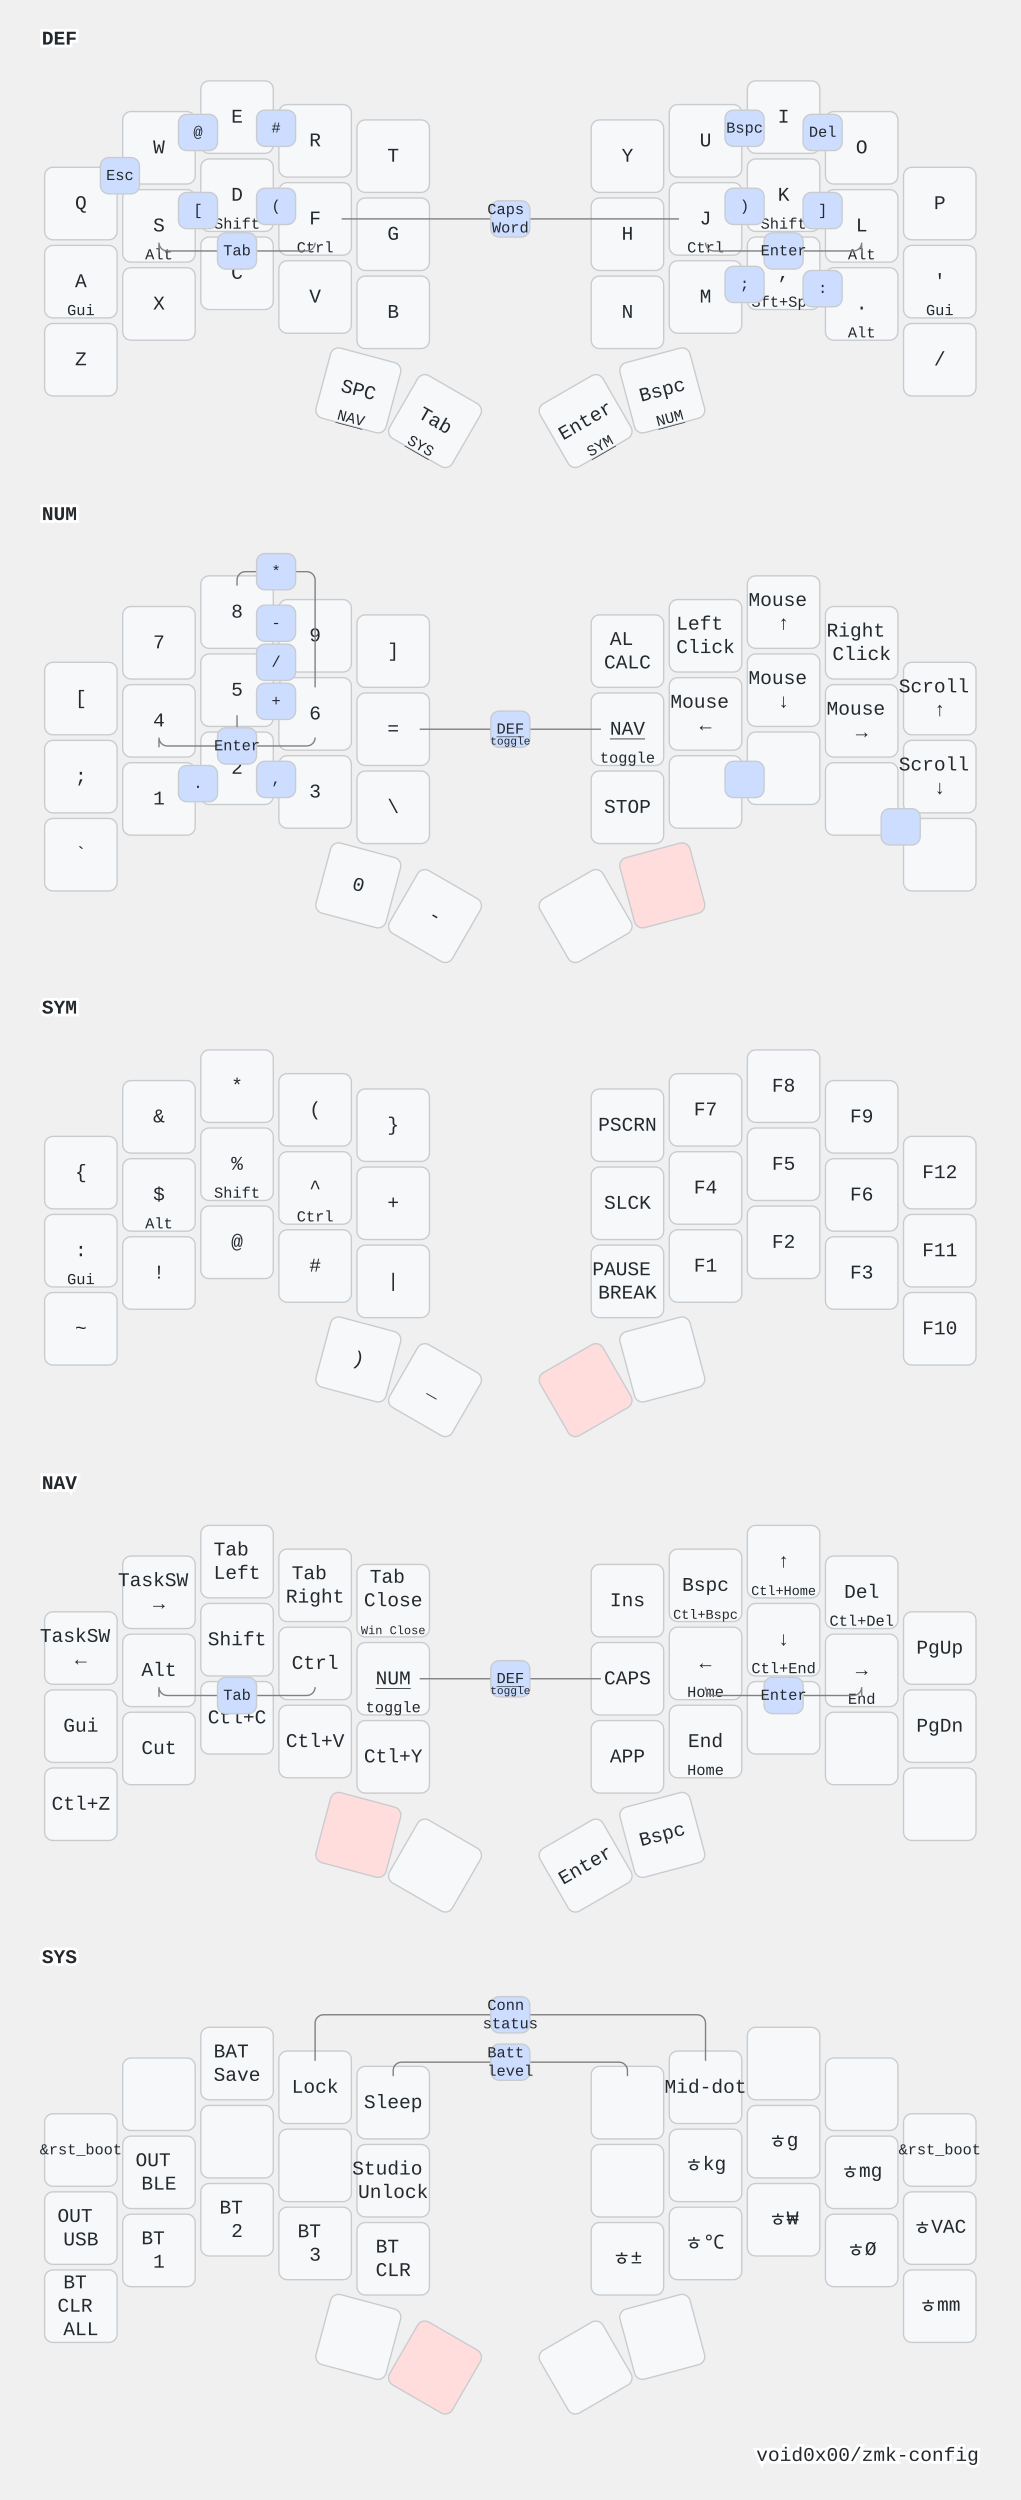
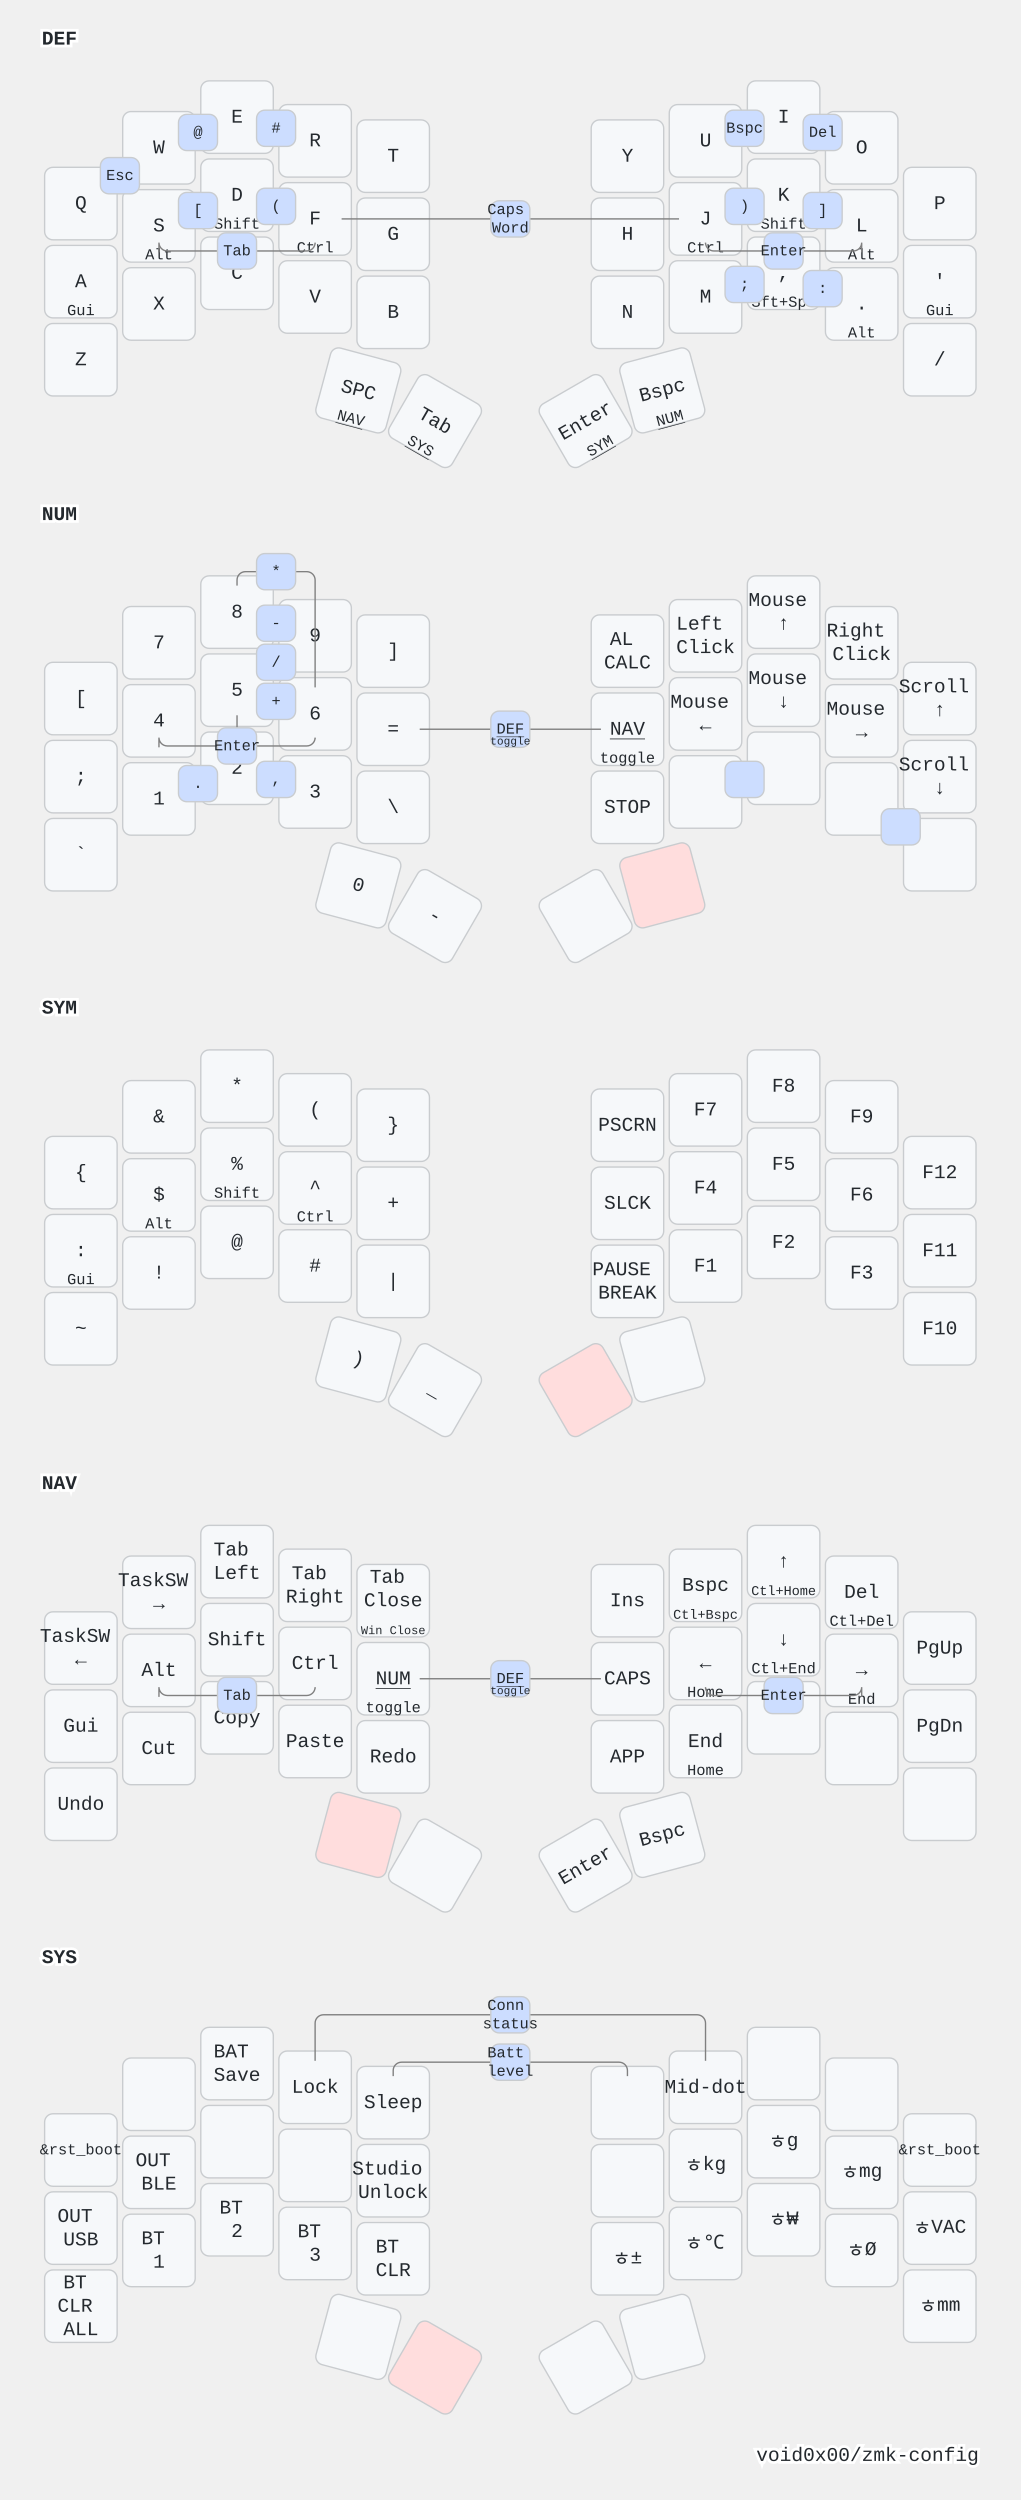
<svg xmlns="http://www.w3.org/2000/svg" xmlns:xlink="http://www.w3.org/1999/xlink" width="732" height="1793" viewBox="0 0 732 1793" class="keymap">
  <defs>/* start glyphs */
<svg id="mdi:play-pause">
      <svg id="mdi-play-pause" viewBox="0 0 24 24">
        <path d="M3,5V19L11,12M13,19H16V5H13M18,5V19H21V5" />
      </svg>
    </svg>
    <svg id="mdi:skip-backward">
      <svg id="mdi-skip-backward" viewBox="0 0 24 24">
        <path d="M20,5V19L13,12M6,5V19H4V5M13,5V19L6,12" />
      </svg>
    </svg>
    <svg id="mdi:skip-forward">
      <svg id="mdi-skip-forward" viewBox="0 0 24 24">
        <path d="M4,5V19L11,12M18,5V19H20V5M11,5V19L18,12" />
      </svg>
    </svg>
    <svg id="mdi:volume-high">
      <svg id="mdi-volume-high" viewBox="0 0 24 24">
        <path d="M14,3.23V5.29C16.89,6.15 19,8.83 19,12C19,15.17 16.89,17.84 14,18.7V20.77C18,19.86 21,16.28 21,12C21,7.72 18,4.14 14,3.23M16.5,12C16.5,10.23 15.5,8.71 14,7.97V16C15.5,15.29 16.5,13.76 16.5,12M3,9V15H7L12,20V4L7,9H3Z" />
      </svg>
    </svg>
    <svg id="mdi:volume-medium">
      <svg id="mdi-volume-medium" viewBox="0 0 24 24">
        <path d="M5,9V15H9L14,20V4L9,9M18.5,12C18.5,10.23 17.5,8.71 16,7.97V16C17.5,15.29 18.5,13.76 18.5,12Z" />
      </svg>
    </svg>
    <svg id="mdi:volume-off">
      <svg id="mdi-volume-off" viewBox="0 0 24 24">
        <path d="M12,4L9.91,6.09L12,8.18M4.27,3L3,4.27L7.73,9H3V15H7L12,20V13.27L16.25,17.53C15.58,18.04 14.83,18.46 14,18.7V20.77C15.38,20.45 16.63,19.82 17.68,18.96L19.73,21L21,19.73L12,10.73M19,12C19,12.94 18.8,13.82 18.46,14.64L19.97,16.15C20.62,14.91 21,13.5 21,12C21,7.72 18,4.14 14,3.23V5.29C16.89,6.15 19,8.83 19,12M16.5,12C16.5,10.23 15.5,8.71 14,7.97V10.18L16.45,12.63C16.5,12.43 16.5,12.21 16.5,12Z" />
      </svg>
    </svg>
  </defs>/* end glyphs */
<style>/* inherit to force styles through use tags */
svg path {
    fill: inherit;
}

/* font and background color specifications */
svg.keymap {
    font-family: SFMono-Regular,Consolas,Liberation Mono,Menlo,monospace;
    font-size: 14px;
    font-kerning: normal;
    text-rendering: optimizeLegibility;
    fill: #24292e;
}

/* default key styling */
rect.key {
    fill: #f6f8fa;
}

rect.key, rect.combo {
    stroke: #c9cccf;
    stroke-width: 1;
}

/* default key side styling, only used is draw_key_sides is set */
rect.side {
    filter: brightness(90%);
}

/* color accent for combo boxes */
rect.combo, rect.combo-separate {
    fill: #cdf;
}

/* color accent for held keys */
rect.held, rect.combo.held {
    fill: #fdd;
}

/* color accent for ghost (optional) keys */
rect.ghost, rect.combo.ghost {
    stroke-dasharray: 4, 4;
    stroke-width: 2;
}

text {
    text-anchor: middle;
    dominant-baseline: middle;
}

/* styling for layer labels */
text.label {
    font-weight: bold;
    text-anchor: start;
    stroke: white;
    stroke-width: 4;
    paint-order: stroke;
}

/* styling for optional footer */
text.footer {
    text-anchor: end;
    dominant-baseline: auto;
    stroke: white;
    stroke-width: 4;
    paint-order: stroke;
}

/* styling for combo tap, and key non-tap label text */
text.combo, text.hold, text.shifted, text.left, text.right {
    font-size: 11px;
}

text.hold {
    text-anchor: middle;
    dominant-baseline: auto;
}

text.shifted {
    text-anchor: middle;
    dominant-baseline: hanging;
}

text.left {
    text-anchor: start;
}

text.right {
    text-anchor: end;
}

text.layer-activator {
    text-decoration: underline;
}

/* styling for hold/shifted label text in combo box */
text.combo.hold, text.combo.shifted, text.combo.left, text.combo.right {
    font-size: 8px;
}

/* lighter symbol for transparent keys */
text.trans {
    fill: #7b7e81;
}

/* styling for combo dendrons */
path.combo {
    stroke-width: 1;
    stroke: gray;
    fill: none;
}

/* Start Tabler Icons Cleanup */
/* cannot use height/width with glyphs */
.icon-tabler &gt; path {
    fill: inherit;
    stroke: inherit;
    stroke-width: 2;
}
/* hide tabler's default box */
.icon-tabler &gt; path[stroke="none"][fill="none"] {
    visibility: hidden;
}
/* End Tabler Icons Cleanup */

@media (prefers-color-scheme: dark) {
svg.keymap { fill: #d1d6db; }
rect.key { fill: #3f4750; }
rect.key, rect.combo { stroke: #60666c; }
rect.combo, rect.combo-separate { fill: #1f3d7a; }
rect.held, rect.combo.held { fill: #854747; }
text.label, text.footer { stroke: black; }
text.trans { fill: #7e8184; }
path.combo { stroke: #7f7f7f; }

}</style>
  <g transform="translate(30, 0)" class="layer-DEF">
    <text x="0" y="28" class="label" id="DEF">DEF</text>
    <g transform="translate(0, 56)">
      <g transform="translate(28, 90)" class="key keypos-0">
        <rect rx="6" ry="6" x="-26" y="-26" width="52" height="52" class="key" />
        <text x="0" y="0" class="key tap">Q</text>
      </g>
      <g transform="translate(84, 50)" class="key keypos-1">
        <rect rx="6" ry="6" x="-26" y="-26" width="52" height="52" class="key" />
        <text x="0" y="0" class="key tap">W</text>
      </g>
      <g transform="translate(140, 28)" class="key keypos-2">
        <rect rx="6" ry="6" x="-26" y="-26" width="52" height="52" class="key" />
        <text x="0" y="0" class="key tap">E</text>
      </g>
      <g transform="translate(196, 45)" class="key keypos-3">
        <rect rx="6" ry="6" x="-26" y="-26" width="52" height="52" class="key" />
        <text x="0" y="0" class="key tap">R</text>
      </g>
      <g transform="translate(252, 56)" class="key keypos-4">
        <rect rx="6" ry="6" x="-26" y="-26" width="52" height="52" class="key" />
        <text x="0" y="0" class="key tap">T</text>
      </g>
      <g transform="translate(420, 56)" class="key keypos-5">
        <rect rx="6" ry="6" x="-26" y="-26" width="52" height="52" class="key" />
        <text x="0" y="0" class="key tap">Y</text>
      </g>
      <g transform="translate(476, 45)" class="key keypos-6">
        <rect rx="6" ry="6" x="-26" y="-26" width="52" height="52" class="key" />
        <text x="0" y="0" class="key tap">U</text>
      </g>
      <g transform="translate(532, 28)" class="key keypos-7">
        <rect rx="6" ry="6" x="-26" y="-26" width="52" height="52" class="key" />
        <text x="0" y="0" class="key tap">I</text>
      </g>
      <g transform="translate(588, 50)" class="key keypos-8">
        <rect rx="6" ry="6" x="-26" y="-26" width="52" height="52" class="key" />
        <text x="0" y="0" class="key tap">O</text>
      </g>
      <g transform="translate(644, 90)" class="key keypos-9">
        <rect rx="6" ry="6" x="-26" y="-26" width="52" height="52" class="key" />
        <text x="0" y="0" class="key tap">P</text>
      </g>
      <g transform="translate(28, 146)" class="key keypos-10">
        <rect rx="6" ry="6" x="-26" y="-26" width="52" height="52" class="key" />
        <text x="0" y="0" class="key tap">A</text>
        <text x="0" y="24" class="key hold">Gui</text>
      </g>
      <g transform="translate(84, 106)" class="key keypos-11">
        <rect rx="6" ry="6" x="-26" y="-26" width="52" height="52" class="key" />
        <text x="0" y="0" class="key tap">S</text>
        <text x="0" y="24" class="key hold">Alt</text>
      </g>
      <g transform="translate(140, 84)" class="key keypos-12">
        <rect rx="6" ry="6" x="-26" y="-26" width="52" height="52" class="key" />
        <text x="0" y="0" class="key tap">D</text>
        <text x="0" y="24" class="key hold">Shift</text>
      </g>
      <g transform="translate(196, 101)" class="key keypos-13">
        <rect rx="6" ry="6" x="-26" y="-26" width="52" height="52" class="key" />
        <text x="0" y="0" class="key tap">F</text>
        <text x="0" y="24" class="key hold">Ctrl</text>
      </g>
      <g transform="translate(252, 112)" class="key keypos-14">
        <rect rx="6" ry="6" x="-26" y="-26" width="52" height="52" class="key" />
        <text x="0" y="0" class="key tap">G</text>
      </g>
      <g transform="translate(420, 112)" class="key keypos-15">
        <rect rx="6" ry="6" x="-26" y="-26" width="52" height="52" class="key" />
        <text x="0" y="0" class="key tap">H</text>
      </g>
      <g transform="translate(476, 101)" class="key keypos-16">
        <rect rx="6" ry="6" x="-26" y="-26" width="52" height="52" class="key" />
        <text x="0" y="0" class="key tap">J</text>
        <text x="0" y="24" class="key hold">Ctrl</text>
      </g>
      <g transform="translate(532, 84)" class="key keypos-17">
        <rect rx="6" ry="6" x="-26" y="-26" width="52" height="52" class="key" />
        <text x="0" y="0" class="key tap">K</text>
        <text x="0" y="24" class="key hold">Shift</text>
      </g>
      <g transform="translate(588, 106)" class="key keypos-18">
        <rect rx="6" ry="6" x="-26" y="-26" width="52" height="52" class="key" />
        <text x="0" y="0" class="key tap">L</text>
        <text x="0" y="24" class="key hold">Alt</text>
      </g>
      <g transform="translate(644, 146)" class="key keypos-19">
        <rect rx="6" ry="6" x="-26" y="-26" width="52" height="52" class="key" />
        <text x="0" y="0" class="key tap">'</text>
        <text x="0" y="24" class="key hold">Gui</text>
      </g>
      <g transform="translate(28, 202)" class="key keypos-20">
        <rect rx="6" ry="6" x="-26" y="-26" width="52" height="52" class="key" />
        <text x="0" y="0" class="key tap">Z</text>
      </g>
      <g transform="translate(84, 162)" class="key keypos-21">
        <rect rx="6" ry="6" x="-26" y="-26" width="52" height="52" class="key" />
        <text x="0" y="0" class="key tap">X</text>
      </g>
      <g transform="translate(140, 140)" class="key keypos-22">
        <rect rx="6" ry="6" x="-26" y="-26" width="52" height="52" class="key" />
        <text x="0" y="0" class="key tap">C</text>
      </g>
      <g transform="translate(196, 157)" class="key keypos-23">
        <rect rx="6" ry="6" x="-26" y="-26" width="52" height="52" class="key" />
        <text x="0" y="0" class="key tap">V</text>
      </g>
      <g transform="translate(252, 168)" class="key keypos-24">
        <rect rx="6" ry="6" x="-26" y="-26" width="52" height="52" class="key" />
        <text x="0" y="0" class="key tap">B</text>
      </g>
      <g transform="translate(420, 168)" class="key keypos-25">
        <rect rx="6" ry="6" x="-26" y="-26" width="52" height="52" class="key" />
        <text x="0" y="0" class="key tap">N</text>
      </g>
      <g transform="translate(476, 157)" class="key keypos-26">
        <rect rx="6" ry="6" x="-26" y="-26" width="52" height="52" class="key" />
        <text x="0" y="0" class="key tap">M</text>
      </g>
      <g transform="translate(532, 140)" class="key keypos-27">
        <rect rx="6" ry="6" x="-26" y="-26" width="52" height="52" class="key" />
        <text x="0" y="0" class="key tap">,</text>
        <text x="0" y="24" class="key hold">Sft+Spc</text>
      </g>
      <g transform="translate(588, 162)" class="key keypos-28">
        <rect rx="6" ry="6" x="-26" y="-26" width="52" height="52" class="key" />
        <text x="0" y="0" class="key tap">.</text>
        <text x="0" y="24" class="key hold">Alt</text>
      </g>
      <g transform="translate(644, 202)" class="key keypos-29">
        <rect rx="6" ry="6" x="-26" y="-26" width="52" height="52" class="key" />
        <text x="0" y="0" class="key tap">/</text>
      </g>
      <g transform="translate(227, 224) rotate(15.0)" class="key keypos-30">
        <rect rx="6" ry="6" x="-26" y="-26" width="52" height="52" class="key" />
        <text x="0" y="0" class="key tap">SPC</text>
        <a href="#NAV">
          <text x="0" y="24" class="key hold layer-activator">NAV</text>
        </a>
      </g>
      <g transform="translate(282, 246) rotate(30.0)" class="key keypos-31">
        <rect rx="6" ry="6" x="-26" y="-26" width="52" height="52" class="key" />
        <text x="0" y="0" class="key tap">Tab</text>
        <a href="#SYS">
          <text x="0" y="24" class="key hold layer-activator">SYS</text>
        </a>
      </g>
      <g transform="translate(390, 246) rotate(-30.0)" class="key keypos-32">
        <rect rx="6" ry="6" x="-26" y="-26" width="52" height="52" class="key" />
        <text x="0" y="0" class="key tap">Enter</text>
        <a href="#SYM">
          <text x="0" y="24" class="key hold layer-activator">SYM</text>
        </a>
      </g>
      <g transform="translate(445, 224) rotate(-15.0)" class="key keypos-33">
        <rect rx="6" ry="6" x="-26" y="-26" width="52" height="52" class="key" />
        <text x="0" y="0" class="key tap">Bspc</text>
        <a href="#NUM">
          <text x="0" y="24" class="key hold layer-activator">NUM</text>
        </a>
      </g>
      <g class="combo combopos-0">
        <rect rx="6" ry="6" x="98" y="26" width="28" height="26" class="combo" />
        <text x="112" y="39" class="combo tap">@</text>
      </g>
      <g class="combo combopos-1">
        <rect rx="6" ry="6" x="154" y="23" width="28" height="26" class="combo" />
        <text x="168" y="36" class="combo tap">#</text>
      </g>
      <g class="combo combopos-2">
        <rect rx="6" ry="6" x="42" y="57" width="28" height="26" class="combo" />
        <text x="56" y="70" class="combo tap">Esc</text>
      </g>
      <g class="combo combopos-3">
        <rect rx="6" ry="6" x="546" y="26" width="28" height="26" class="combo" />
        <text x="560" y="39" class="combo tap">Del</text>
      </g>
      <g class="combo combopos-4">
        <rect rx="6" ry="6" x="490" y="23" width="28" height="26" class="combo" />
        <text x="504" y="36" class="combo tap">Bspc</text>
      </g>
      <g class="combo combopos-5">
        <rect rx="6" ry="6" x="154" y="79" width="28" height="26" class="combo" />
        <text x="168" y="92" class="combo tap">(</text>
      </g>
      <g class="combo combopos-6">
        <rect rx="6" ry="6" x="490" y="79" width="28" height="26" class="combo" />
        <text x="504" y="92" class="combo tap">)</text>
      </g>
      <g class="combo combopos-7">
        <rect rx="6" ry="6" x="98" y="82" width="28" height="26" class="combo" />
        <text x="112" y="95" class="combo tap">[</text>
      </g>
      <g class="combo combopos-8">
        <rect rx="6" ry="6" x="546" y="82" width="28" height="26" class="combo" />
        <text x="560" y="95" class="combo tap">]</text>
      </g>
      <g class="combo combopos-9">
        <path d="M140,124 h-50 a6.0,6.0 0 0 1 -6.0,-6.0 v7" class="combo" />
        <path d="M140,124 h50 a6.0,6.0 0 0 0 6.0,-6.0 v1" class="combo" />
        <rect rx="6" ry="6" x="126" y="111" width="28" height="26" class="combo" />
        <text x="140" y="124" class="combo tap">Tab</text>
      </g>
      <g class="combo combopos-10">
        <path d="M532,124 h50 a6.0,6.0 0 0 0 6.0,-6.0 v7" class="combo" />
        <path d="M532,124 h-50 a6.0,6.0 0 0 1 -6.0,-6.0 v1" class="combo" />
        <rect rx="6" ry="6" x="518" y="111" width="28" height="26" class="combo" />
        <text x="532" y="124" class="combo tap">Enter</text>
      </g>
      <g class="combo combopos-11">
        <rect rx="6" ry="6" x="490" y="135" width="28" height="26" class="combo" />
        <text x="504" y="148" class="combo tap">;</text>
      </g>
      <g class="combo combopos-12">
        <rect rx="6" ry="6" x="546" y="138" width="28" height="26" class="combo" />
        <text x="560" y="151" class="combo tap">:</text>
      </g>
      <g class="combo combopos-13">
        <path d="M336,101 l-121,0" class="combo" />
        <path d="M336,101 l121,0" class="combo" />
        <rect rx="6" ry="6" x="322" y="88" width="28" height="26" class="combo" />
        <text x="336" y="101" class="combo tap">
          <tspan x="336" dy="-0.6em">Caps</tspan>
          <tspan x="336" dy="1.2em">Word</tspan>
        </text>
      </g>
    </g>
  </g>
  <g transform="translate(30, 341)" class="layer-NUM">
    <text x="0" y="28" class="label" id="NUM">NUM</text>
    <g transform="translate(0, 70)">
      <g transform="translate(28, 90)" class="key keypos-0">
        <rect rx="6" ry="6" x="-26" y="-26" width="52" height="52" class="key" />
        <text x="0" y="0" class="key tap">[</text>
      </g>
      <g transform="translate(84, 50)" class="key keypos-1">
        <rect rx="6" ry="6" x="-26" y="-26" width="52" height="52" class="key" />
        <text x="0" y="0" class="key tap">7</text>
      </g>
      <g transform="translate(140, 28)" class="key keypos-2">
        <rect rx="6" ry="6" x="-26" y="-26" width="52" height="52" class="key" />
        <text x="0" y="0" class="key tap">8</text>
      </g>
      <g transform="translate(196, 45)" class="key keypos-3">
        <rect rx="6" ry="6" x="-26" y="-26" width="52" height="52" class="key" />
        <text x="0" y="0" class="key tap">9</text>
      </g>
      <g transform="translate(252, 56)" class="key keypos-4">
        <rect rx="6" ry="6" x="-26" y="-26" width="52" height="52" class="key" />
        <text x="0" y="0" class="key tap">]</text>
      </g>
      <g transform="translate(420, 56)" class="key keypos-5">
        <rect rx="6" ry="6" x="-26" y="-26" width="52" height="52" class="key" />
        <text x="0" y="0" class="key tap">
          <tspan x="0" dy="-0.6em">AL</tspan>
          <tspan x="0" dy="1.2em">CALC</tspan>
        </text>
      </g>
      <g transform="translate(476, 45)" class="key keypos-6">
        <rect rx="6" ry="6" x="-26" y="-26" width="52" height="52" class="key" />
        <text x="0" y="0" class="key tap">
          <tspan x="0" dy="-0.6em">Left</tspan>
          <tspan x="0" dy="1.2em">Click</tspan>
        </text>
      </g>
      <g transform="translate(532, 28)" class="key keypos-7">
        <rect rx="6" ry="6" x="-26" y="-26" width="52" height="52" class="key" />
        <text x="0" y="0" class="key tap">
          <tspan x="0" dy="-0.6em">Mouse</tspan>
          <tspan x="0" dy="1.2em">↑</tspan>
        </text>
      </g>
      <g transform="translate(588, 50)" class="key keypos-8">
        <rect rx="6" ry="6" x="-26" y="-26" width="52" height="52" class="key" />
        <text x="0" y="0" class="key tap">
          <tspan x="0" dy="-0.6em">Right</tspan>
          <tspan x="0" dy="1.2em">Click</tspan>
        </text>
      </g>
      <g transform="translate(644, 90)" class="key keypos-9">
        <rect rx="6" ry="6" x="-26" y="-26" width="52" height="52" class="key" />
        <text x="0" y="0" class="key tap">
          <tspan x="0" dy="-0.6em">Scroll</tspan>
          <tspan x="0" dy="1.2em">↑</tspan>
        </text>
      </g>
      <g transform="translate(28, 146)" class="key keypos-10">
        <rect rx="6" ry="6" x="-26" y="-26" width="52" height="52" class="key" />
        <text x="0" y="0" class="key tap">;</text>
      </g>
      <g transform="translate(84, 106)" class="key keypos-11">
        <rect rx="6" ry="6" x="-26" y="-26" width="52" height="52" class="key" />
        <text x="0" y="0" class="key tap">4</text>
      </g>
      <g transform="translate(140, 84)" class="key keypos-12">
        <rect rx="6" ry="6" x="-26" y="-26" width="52" height="52" class="key" />
        <text x="0" y="0" class="key tap">5</text>
      </g>
      <g transform="translate(196, 101)" class="key keypos-13">
        <rect rx="6" ry="6" x="-26" y="-26" width="52" height="52" class="key" />
        <text x="0" y="0" class="key tap">6</text>
      </g>
      <g transform="translate(252, 112)" class="key keypos-14">
        <rect rx="6" ry="6" x="-26" y="-26" width="52" height="52" class="key" />
        <text x="0" y="0" class="key tap">=</text>
      </g>
      <g transform="translate(420, 112)" class="key keypos-15">
        <rect rx="6" ry="6" x="-26" y="-26" width="52" height="52" class="key" />
        <a href="#NAV">
          <text x="0" y="0" class="key tap layer-activator">NAV</text>
        </a>
        <text x="0" y="24" class="key hold">toggle</text>
      </g>
      <g transform="translate(476, 101)" class="key keypos-16">
        <rect rx="6" ry="6" x="-26" y="-26" width="52" height="52" class="key" />
        <text x="0" y="0" class="key tap">
          <tspan x="0" dy="-0.6em">Mouse</tspan>
          <tspan x="0" dy="1.2em">←</tspan>
        </text>
      </g>
      <g transform="translate(532, 84)" class="key keypos-17">
        <rect rx="6" ry="6" x="-26" y="-26" width="52" height="52" class="key" />
        <text x="0" y="0" class="key tap">
          <tspan x="0" dy="-0.6em">Mouse</tspan>
          <tspan x="0" dy="1.2em">↓</tspan>
        </text>
      </g>
      <g transform="translate(588, 106)" class="key keypos-18">
        <rect rx="6" ry="6" x="-26" y="-26" width="52" height="52" class="key" />
        <text x="0" y="0" class="key tap">
          <tspan x="0" dy="-0.6em">Mouse</tspan>
          <tspan x="0" dy="1.2em">→</tspan>
        </text>
      </g>
      <g transform="translate(644, 146)" class="key keypos-19">
        <rect rx="6" ry="6" x="-26" y="-26" width="52" height="52" class="key" />
        <text x="0" y="0" class="key tap">
          <tspan x="0" dy="-0.6em">Scroll</tspan>
          <tspan x="0" dy="1.2em">↓</tspan>
        </text>
      </g>
      <g transform="translate(28, 202)" class="key keypos-20">
        <rect rx="6" ry="6" x="-26" y="-26" width="52" height="52" class="key" />
        <text x="0" y="0" class="key tap">`</text>
      </g>
      <g transform="translate(84, 162)" class="key keypos-21">
        <rect rx="6" ry="6" x="-26" y="-26" width="52" height="52" class="key" />
        <text x="0" y="0" class="key tap">1</text>
      </g>
      <g transform="translate(140, 140)" class="key keypos-22">
        <rect rx="6" ry="6" x="-26" y="-26" width="52" height="52" class="key" />
        <text x="0" y="0" class="key tap">2</text>
      </g>
      <g transform="translate(196, 157)" class="key keypos-23">
        <rect rx="6" ry="6" x="-26" y="-26" width="52" height="52" class="key" />
        <text x="0" y="0" class="key tap">3</text>
      </g>
      <g transform="translate(252, 168)" class="key keypos-24">
        <rect rx="6" ry="6" x="-26" y="-26" width="52" height="52" class="key" />
        <text x="0" y="0" class="key tap">\</text>
      </g>
      <g transform="translate(420, 168)" class="key keypos-25">
        <rect rx="6" ry="6" x="-26" y="-26" width="52" height="52" class="key" />
        <text x="0" y="0" class="key tap">STOP</text>
      </g>
      <g transform="translate(476, 157)" class="key keypos-26">
        <rect rx="6" ry="6" x="-26" y="-26" width="52" height="52" class="key" />
        <use href="#mdi:skip-backward" xlink:href="#mdi:skip-backward" x="-7" y="-7" height="14" width="14.0" class="key tap glyph mdi:skip-backward" />
      </g>
      <g transform="translate(532, 140)" class="key keypos-27">
        <rect rx="6" ry="6" x="-26" y="-26" width="52" height="52" class="key" />
        <use href="#mdi:skip-forward" xlink:href="#mdi:skip-forward" x="-7" y="-7" height="14" width="14.0" class="key tap glyph mdi:skip-forward" />
      </g>
      <g transform="translate(588, 162)" class="key keypos-28">
        <rect rx="6" ry="6" x="-26" y="-26" width="52" height="52" class="key" />
        <use href="#mdi:volume-medium" xlink:href="#mdi:volume-medium" x="-7" y="-7" height="14" width="14.0" class="key tap glyph mdi:volume-medium" />
      </g>
      <g transform="translate(644, 202)" class="key keypos-29">
        <rect rx="6" ry="6" x="-26" y="-26" width="52" height="52" class="key" />
        <use href="#mdi:volume-high" xlink:href="#mdi:volume-high" x="-7" y="-7" height="14" width="14.0" class="key tap glyph mdi:volume-high" />
      </g>
      <g transform="translate(227, 224) rotate(15.0)" class="key keypos-30">
        <rect rx="6" ry="6" x="-26" y="-26" width="52" height="52" class="key" />
        <text x="0" y="0" class="key tap">0</text>
      </g>
      <g transform="translate(282, 246) rotate(30.0)" class="key keypos-31">
        <rect rx="6" ry="6" x="-26" y="-26" width="52" height="52" class="key" />
        <text x="0" y="0" class="key tap">-</text>
      </g>
      <g transform="translate(390, 246) rotate(-30.0)" class="key trans keypos-32">
        <rect rx="6" ry="6" x="-26" y="-26" width="52" height="52" class="key trans" />
      </g>
      <g transform="translate(445, 224) rotate(-15.0)" class="key held keypos-33">
        <rect rx="6" ry="6" x="-26" y="-26" width="52" height="52" class="key held" />
      </g>
      <g class="combo combopos-0">
        <rect rx="6" ry="6" x="602" y="169" width="28" height="26" class="combo" />
        <use href="#mdi:volume-off" xlink:href="#mdi:volume-off" x="609" y="175" height="14" width="14.0" class="combo tap glyph mdi:volume-off" />
      </g>
      <g class="combo combopos-1">
        <rect rx="6" ry="6" x="490" y="135" width="28" height="26" class="combo" />
        <use href="#mdi:play-pause" xlink:href="#mdi:play-pause" x="497" y="141" height="14" width="14.0" class="combo tap glyph mdi:play-pause" />
      </g>
      <g class="combo combopos-2">
        <path d="M336,112 l-65,0" class="combo" />
        <path d="M336,112 l65,0" class="combo" />
        <rect rx="6" ry="6" x="322" y="99" width="28" height="26" class="combo" />
        <a href="#DEF">
          <text x="336" y="112" class="combo tap layer-activator">DEF</text>
        </a>
        <text x="336" y="123" class="combo hold">toggle</text>
      </g>
      <g class="combo combopos-3">
        <rect rx="6" ry="6" x="154" y="79" width="28" height="26" class="combo" />
        <text x="168" y="92" class="combo tap">+</text>
      </g>
      <g class="combo combopos-4">
        <rect rx="6" ry="6" x="154" y="23" width="28" height="26" class="combo" />
        <text x="168" y="36" class="combo tap">-</text>
      </g>
      <g class="combo combopos-5">
        <path d="M168,-1 h-22 a6.0,6.0 0 0 0 -6.0,6.0 v4" class="combo" />
        <path d="M168,-1 h22 a6.0,6.0 0 0 1 6.0,6.0 v77" class="combo" />
        <rect rx="6" ry="6" x="154" y="-14" width="28" height="26" class="combo" />
        <text x="168" y="-1" class="combo tap">*</text>
      </g>
      <g class="combo combopos-6">
        <rect rx="6" ry="6" x="154" y="51" width="28" height="26" class="combo" />
        <text x="168" y="64" class="combo tap">/</text>
      </g>
      <g class="combo combopos-7">
        <rect rx="6" ry="6" x="154" y="135" width="28" height="26" class="combo" />
        <text x="168" y="148" class="combo tap">,</text>
      </g>
      <g class="combo combopos-8">
        <rect rx="6" ry="6" x="98" y="138" width="28" height="26" class="combo" />
        <text x="112" y="151" class="combo tap">.</text>
      </g>
      <g class="combo combopos-9">
        <path d="M140,124 h-50 a6.0,6.0 0 0 1 -6.0,-6.0 v7" class="combo" />
        <path d="M140,124 l0,-22" class="combo" />
        <path d="M140,124 h50 a6.0,6.0 0 0 0 6.0,-6.0 v1" class="combo" />
        <rect rx="6" ry="6" x="126" y="111" width="28" height="26" class="combo" />
        <text x="140" y="124" class="combo tap">Enter</text>
      </g>
    </g>
  </g>
  <g transform="translate(30, 695)" class="layer-SYM">
    <text x="0" y="28" class="label" id="SYM">SYM</text>
    <g transform="translate(0, 56)">
      <g transform="translate(28, 90)" class="key keypos-0">
        <rect rx="6" ry="6" x="-26" y="-26" width="52" height="52" class="key" />
        <text x="0" y="0" class="key tap">{</text>
      </g>
      <g transform="translate(84, 50)" class="key keypos-1">
        <rect rx="6" ry="6" x="-26" y="-26" width="52" height="52" class="key" />
        <text x="0" y="0" class="key tap">&amp;</text>
      </g>
      <g transform="translate(140, 28)" class="key keypos-2">
        <rect rx="6" ry="6" x="-26" y="-26" width="52" height="52" class="key" />
        <text x="0" y="0" class="key tap">*</text>
      </g>
      <g transform="translate(196, 45)" class="key keypos-3">
        <rect rx="6" ry="6" x="-26" y="-26" width="52" height="52" class="key" />
        <text x="0" y="0" class="key tap">(</text>
      </g>
      <g transform="translate(252, 56)" class="key keypos-4">
        <rect rx="6" ry="6" x="-26" y="-26" width="52" height="52" class="key" />
        <text x="0" y="0" class="key tap">}</text>
      </g>
      <g transform="translate(420, 56)" class="key keypos-5">
        <rect rx="6" ry="6" x="-26" y="-26" width="52" height="52" class="key" />
        <text x="0" y="0" class="key tap">PSCRN</text>
      </g>
      <g transform="translate(476, 45)" class="key keypos-6">
        <rect rx="6" ry="6" x="-26" y="-26" width="52" height="52" class="key" />
        <text x="0" y="0" class="key tap">F7</text>
      </g>
      <g transform="translate(532, 28)" class="key keypos-7">
        <rect rx="6" ry="6" x="-26" y="-26" width="52" height="52" class="key" />
        <text x="0" y="0" class="key tap">F8</text>
      </g>
      <g transform="translate(588, 50)" class="key keypos-8">
        <rect rx="6" ry="6" x="-26" y="-26" width="52" height="52" class="key" />
        <text x="0" y="0" class="key tap">F9</text>
      </g>
      <g transform="translate(644, 90)" class="key keypos-9">
        <rect rx="6" ry="6" x="-26" y="-26" width="52" height="52" class="key" />
        <text x="0" y="0" class="key tap">F12</text>
      </g>
      <g transform="translate(28, 146)" class="key keypos-10">
        <rect rx="6" ry="6" x="-26" y="-26" width="52" height="52" class="key" />
        <text x="0" y="0" class="key tap">:</text>
        <text x="0" y="24" class="key hold">Gui</text>
      </g>
      <g transform="translate(84, 106)" class="key keypos-11">
        <rect rx="6" ry="6" x="-26" y="-26" width="52" height="52" class="key" />
        <text x="0" y="0" class="key tap">$</text>
        <text x="0" y="24" class="key hold">Alt</text>
      </g>
      <g transform="translate(140, 84)" class="key keypos-12">
        <rect rx="6" ry="6" x="-26" y="-26" width="52" height="52" class="key" />
        <text x="0" y="0" class="key tap">%</text>
        <text x="0" y="24" class="key hold">Shift</text>
      </g>
      <g transform="translate(196, 101)" class="key keypos-13">
        <rect rx="6" ry="6" x="-26" y="-26" width="52" height="52" class="key" />
        <text x="0" y="0" class="key tap">^</text>
        <text x="0" y="24" class="key hold">Ctrl</text>
      </g>
      <g transform="translate(252, 112)" class="key keypos-14">
        <rect rx="6" ry="6" x="-26" y="-26" width="52" height="52" class="key" />
        <text x="0" y="0" class="key tap">+</text>
      </g>
      <g transform="translate(420, 112)" class="key keypos-15">
        <rect rx="6" ry="6" x="-26" y="-26" width="52" height="52" class="key" />
        <text x="0" y="0" class="key tap">SLCK</text>
      </g>
      <g transform="translate(476, 101)" class="key keypos-16">
        <rect rx="6" ry="6" x="-26" y="-26" width="52" height="52" class="key" />
        <text x="0" y="0" class="key tap">F4</text>
      </g>
      <g transform="translate(532, 84)" class="key keypos-17">
        <rect rx="6" ry="6" x="-26" y="-26" width="52" height="52" class="key" />
        <text x="0" y="0" class="key tap">F5</text>
      </g>
      <g transform="translate(588, 106)" class="key keypos-18">
        <rect rx="6" ry="6" x="-26" y="-26" width="52" height="52" class="key" />
        <text x="0" y="0" class="key tap">F6</text>
      </g>
      <g transform="translate(644, 146)" class="key keypos-19">
        <rect rx="6" ry="6" x="-26" y="-26" width="52" height="52" class="key" />
        <text x="0" y="0" class="key tap">F11</text>
      </g>
      <g transform="translate(28, 202)" class="key keypos-20">
        <rect rx="6" ry="6" x="-26" y="-26" width="52" height="52" class="key" />
        <text x="0" y="0" class="key tap">~</text>
      </g>
      <g transform="translate(84, 162)" class="key keypos-21">
        <rect rx="6" ry="6" x="-26" y="-26" width="52" height="52" class="key" />
        <text x="0" y="0" class="key tap">!</text>
      </g>
      <g transform="translate(140, 140)" class="key keypos-22">
        <rect rx="6" ry="6" x="-26" y="-26" width="52" height="52" class="key" />
        <text x="0" y="0" class="key tap">@</text>
      </g>
      <g transform="translate(196, 157)" class="key keypos-23">
        <rect rx="6" ry="6" x="-26" y="-26" width="52" height="52" class="key" />
        <text x="0" y="0" class="key tap">#</text>
      </g>
      <g transform="translate(252, 168)" class="key keypos-24">
        <rect rx="6" ry="6" x="-26" y="-26" width="52" height="52" class="key" />
        <text x="0" y="0" class="key tap">|</text>
      </g>
      <g transform="translate(420, 168)" class="key keypos-25">
        <rect rx="6" ry="6" x="-26" y="-26" width="52" height="52" class="key" />
        <text x="0" y="0" class="key tap">
          <tspan x="0" dy="-0.6em">PAUSE</tspan>
          <tspan x="0" dy="1.2em">BREAK</tspan>
        </text>
      </g>
      <g transform="translate(476, 157)" class="key keypos-26">
        <rect rx="6" ry="6" x="-26" y="-26" width="52" height="52" class="key" />
        <text x="0" y="0" class="key tap">F1</text>
      </g>
      <g transform="translate(532, 140)" class="key keypos-27">
        <rect rx="6" ry="6" x="-26" y="-26" width="52" height="52" class="key" />
        <text x="0" y="0" class="key tap">F2</text>
      </g>
      <g transform="translate(588, 162)" class="key keypos-28">
        <rect rx="6" ry="6" x="-26" y="-26" width="52" height="52" class="key" />
        <text x="0" y="0" class="key tap">F3</text>
      </g>
      <g transform="translate(644, 202)" class="key keypos-29">
        <rect rx="6" ry="6" x="-26" y="-26" width="52" height="52" class="key" />
        <text x="0" y="0" class="key tap">F10</text>
      </g>
      <g transform="translate(227, 224) rotate(15.0)" class="key keypos-30">
        <rect rx="6" ry="6" x="-26" y="-26" width="52" height="52" class="key" />
        <text x="0" y="0" class="key tap">)</text>
      </g>
      <g transform="translate(282, 246) rotate(30.0)" class="key keypos-31">
        <rect rx="6" ry="6" x="-26" y="-26" width="52" height="52" class="key" />
        <text x="0" y="0" class="key tap">_</text>
      </g>
      <g transform="translate(390, 246) rotate(-30.0)" class="key held keypos-32">
        <rect rx="6" ry="6" x="-26" y="-26" width="52" height="52" class="key held" />
      </g>
      <g transform="translate(445, 224) rotate(-15.0)" class="key trans keypos-33">
        <rect rx="6" ry="6" x="-26" y="-26" width="52" height="52" class="key trans" />
      </g>
    </g>
  </g>
  <g transform="translate(30, 1036)" class="layer-NAV">
    <text x="0" y="28" class="label" id="NAV">NAV</text>
    <g transform="translate(0, 56)">
      <g transform="translate(28, 90)" class="key keypos-0">
        <rect rx="6" ry="6" x="-26" y="-26" width="52" height="52" class="key" />
        <text x="0" y="0" class="key tap">
          <tspan x="0" dy="-0.6em">TaskSW</tspan>
          <tspan x="0" dy="1.2em">←</tspan>
        </text>
      </g>
      <g transform="translate(84, 50)" class="key keypos-1">
        <rect rx="6" ry="6" x="-26" y="-26" width="52" height="52" class="key" />
        <text x="0" y="0" class="key tap">
          <tspan x="0" dy="-0.6em">TaskSW</tspan>
          <tspan x="0" dy="1.2em">→</tspan>
        </text>
      </g>
      <g transform="translate(140, 28)" class="key keypos-2">
        <rect rx="6" ry="6" x="-26" y="-26" width="52" height="52" class="key" />
        <text x="0" y="0" class="key tap">
          <tspan x="0" dy="-0.6em">Tab</tspan>
          <tspan x="0" dy="1.2em">Left</tspan>
        </text>
      </g>
      <g transform="translate(196, 45)" class="key keypos-3">
        <rect rx="6" ry="6" x="-26" y="-26" width="52" height="52" class="key" />
        <text x="0" y="0" class="key tap">
          <tspan x="0" dy="-0.6em">Tab</tspan>
          <tspan x="0" dy="1.2em">Right</tspan>
        </text>
      </g>
      <g transform="translate(252, 56)" class="key keypos-4">
        <rect rx="6" ry="6" x="-26" y="-26" width="52" height="52" class="key" />
        <text x="0" y="0" class="key tap">
          <tspan x="0" dy="-1.2em">Tab</tspan>
          <tspan x="0" dy="1.2em">Close</tspan>
        </text>
        <text x="0" y="24" class="key hold">
          <tspan style="font-size: 78%">Win Close</tspan>
        </text>
      </g>
      <g transform="translate(420, 56)" class="key keypos-5">
        <rect rx="6" ry="6" x="-26" y="-26" width="52" height="52" class="key" />
        <text x="0" y="0" class="key tap">Ins</text>
      </g>
      <g transform="translate(476, 45)" class="key keypos-6">
        <rect rx="6" ry="6" x="-26" y="-26" width="52" height="52" class="key" />
        <text x="0" y="0" class="key tap">Bspc</text>
        <text x="0" y="24" class="key hold">
          <tspan style="font-size: 88%">Ctl+Bspc</tspan>
        </text>
      </g>
      <g transform="translate(532, 28)" class="key keypos-7">
        <rect rx="6" ry="6" x="-26" y="-26" width="52" height="52" class="key" />
        <text x="0" y="0" class="key tap">↑</text>
        <text x="0" y="24" class="key hold">
          <tspan style="font-size: 88%">Ctl+Home</tspan>
        </text>
      </g>
      <g transform="translate(588, 50)" class="key keypos-8">
        <rect rx="6" ry="6" x="-26" y="-26" width="52" height="52" class="key" />
        <text x="0" y="0" class="key tap">Del</text>
        <text x="0" y="24" class="key hold">Ctl+Del</text>
      </g>
      <g transform="translate(644, 90)" class="key keypos-9">
        <rect rx="6" ry="6" x="-26" y="-26" width="52" height="52" class="key" />
        <text x="0" y="0" class="key tap">PgUp</text>
      </g>
      <g transform="translate(28, 146)" class="key keypos-10">
        <rect rx="6" ry="6" x="-26" y="-26" width="52" height="52" class="key" />
        <text x="0" y="0" class="key tap">Gui</text>
      </g>
      <g transform="translate(84, 106)" class="key keypos-11">
        <rect rx="6" ry="6" x="-26" y="-26" width="52" height="52" class="key" />
        <text x="0" y="0" class="key tap">Alt</text>
      </g>
      <g transform="translate(140, 84)" class="key keypos-12">
        <rect rx="6" ry="6" x="-26" y="-26" width="52" height="52" class="key" />
        <text x="0" y="0" class="key tap">Shift</text>
      </g>
      <g transform="translate(196, 101)" class="key keypos-13">
        <rect rx="6" ry="6" x="-26" y="-26" width="52" height="52" class="key" />
        <text x="0" y="0" class="key tap">Ctrl</text>
      </g>
      <g transform="translate(252, 112)" class="key keypos-14">
        <rect rx="6" ry="6" x="-26" y="-26" width="52" height="52" class="key" />
        <a href="#NUM">
          <text x="0" y="0" class="key tap layer-activator">NUM</text>
        </a>
        <text x="0" y="24" class="key hold">toggle</text>
      </g>
      <g transform="translate(420, 112)" class="key keypos-15">
        <rect rx="6" ry="6" x="-26" y="-26" width="52" height="52" class="key" />
        <text x="0" y="0" class="key tap">CAPS</text>
      </g>
      <g transform="translate(476, 101)" class="key keypos-16">
        <rect rx="6" ry="6" x="-26" y="-26" width="52" height="52" class="key" />
        <text x="0" y="0" class="key tap">←</text>
        <text x="0" y="24" class="key hold">Home</text>
      </g>
      <g transform="translate(532, 84)" class="key keypos-17">
        <rect rx="6" ry="6" x="-26" y="-26" width="52" height="52" class="key" />
        <text x="0" y="0" class="key tap">↓</text>
        <text x="0" y="24" class="key hold">Ctl+End</text>
      </g>
      <g transform="translate(588, 106)" class="key keypos-18">
        <rect rx="6" ry="6" x="-26" y="-26" width="52" height="52" class="key" />
        <text x="0" y="0" class="key tap">→</text>
        <text x="0" y="24" class="key hold">End</text>
      </g>
      <g transform="translate(644, 146)" class="key keypos-19">
        <rect rx="6" ry="6" x="-26" y="-26" width="52" height="52" class="key" />
        <text x="0" y="0" class="key tap">PgDn</text>
      </g>
      <g transform="translate(28, 202)" class="key keypos-20">
        <rect rx="6" ry="6" x="-26" y="-26" width="52" height="52" class="key" />
-         <text x="0" y="0" class="key tap">Ctl+Z</text>
+         <text x="0" y="0" class="key tap">Undo</text>
      </g>
      <g transform="translate(84, 162)" class="key keypos-21">
        <rect rx="6" ry="6" x="-26" y="-26" width="52" height="52" class="key" />
        <text x="0" y="0" class="key tap">Cut</text>
      </g>
      <g transform="translate(140, 140)" class="key keypos-22">
        <rect rx="6" ry="6" x="-26" y="-26" width="52" height="52" class="key" />
-         <text x="0" y="0" class="key tap">Ctl+C</text>
+         <text x="0" y="0" class="key tap">Copy</text>
      </g>
      <g transform="translate(196, 157)" class="key keypos-23">
        <rect rx="6" ry="6" x="-26" y="-26" width="52" height="52" class="key" />
-         <text x="0" y="0" class="key tap">Ctl+V</text>
+         <text x="0" y="0" class="key tap">Paste</text>
      </g>
      <g transform="translate(252, 168)" class="key keypos-24">
        <rect rx="6" ry="6" x="-26" y="-26" width="52" height="52" class="key" />
-         <text x="0" y="0" class="key tap">Ctl+Y</text>
+         <text x="0" y="0" class="key tap">Redo</text>
      </g>
      <g transform="translate(420, 168)" class="key keypos-25">
        <rect rx="6" ry="6" x="-26" y="-26" width="52" height="52" class="key" />
        <text x="0" y="0" class="key tap">APP</text>
      </g>
      <g transform="translate(476, 157)" class="key keypos-26">
        <rect rx="6" ry="6" x="-26" y="-26" width="52" height="52" class="key" />
        <text x="0" y="0" class="key tap">End</text>
        <text x="0" y="24" class="key hold">Home</text>
      </g>
      <g transform="translate(532, 140)" class="key keypos-27">
        <rect rx="6" ry="6" x="-26" y="-26" width="52" height="52" class="key" />
      </g>
      <g transform="translate(588, 162)" class="key keypos-28">
        <rect rx="6" ry="6" x="-26" y="-26" width="52" height="52" class="key" />
      </g>
      <g transform="translate(644, 202)" class="key keypos-29">
        <rect rx="6" ry="6" x="-26" y="-26" width="52" height="52" class="key" />
      </g>
      <g transform="translate(227, 224) rotate(15.0)" class="key held keypos-30">
        <rect rx="6" ry="6" x="-26" y="-26" width="52" height="52" class="key held" />
      </g>
      <g transform="translate(282, 246) rotate(30.0)" class="key trans keypos-31">
        <rect rx="6" ry="6" x="-26" y="-26" width="52" height="52" class="key trans" />
      </g>
      <g transform="translate(390, 246) rotate(-30.0)" class="key keypos-32">
        <rect rx="6" ry="6" x="-26" y="-26" width="52" height="52" class="key" />
        <text x="0" y="0" class="key tap">Enter</text>
      </g>
      <g transform="translate(445, 224) rotate(-15.0)" class="key keypos-33">
        <rect rx="6" ry="6" x="-26" y="-26" width="52" height="52" class="key" />
        <text x="0" y="0" class="key tap">Bspc</text>
      </g>
      <g class="combo combopos-0">
        <path d="M140,124 h-50 a6.0,6.0 0 0 1 -6.0,-6.0 v7" class="combo" />
        <path d="M140,124 h50 a6.0,6.0 0 0 0 6.0,-6.0 v1" class="combo" />
        <rect rx="6" ry="6" x="126" y="111" width="28" height="26" class="combo" />
        <text x="140" y="124" class="combo tap">Tab</text>
      </g>
      <g class="combo combopos-1">
        <path d="M532,124 h50 a6.0,6.0 0 0 0 6.0,-6.0 v7" class="combo" />
        <path d="M532,124 h-50 a6.0,6.0 0 0 1 -6.0,-6.0 v1" class="combo" />
        <rect rx="6" ry="6" x="518" y="111" width="28" height="26" class="combo" />
        <text x="532" y="124" class="combo tap">Enter</text>
      </g>
      <g class="combo combopos-2">
        <path d="M336,112 l-65,0" class="combo" />
        <path d="M336,112 l65,0" class="combo" />
        <rect rx="6" ry="6" x="322" y="99" width="28" height="26" class="combo" />
        <a href="#DEF">
          <text x="336" y="112" class="combo tap layer-activator">DEF</text>
        </a>
        <text x="336" y="123" class="combo hold">toggle</text>
      </g>
    </g>
  </g>
  <g transform="translate(30, 1376)" class="layer-SYS">
    <text x="0" y="28" class="label" id="SYS">SYS</text>
    <g transform="translate(0, 76)">
      <g transform="translate(28, 90)" class="key keypos-0">
        <rect rx="6" ry="6" x="-26" y="-26" width="52" height="52" class="key" />
        <text x="0" y="0" class="key tap">
          <tspan style="font-size: 78%">&amp;rst_boot</tspan>
        </text>
      </g>
      <g transform="translate(84, 50)" class="key keypos-1">
        <rect rx="6" ry="6" x="-26" y="-26" width="52" height="52" class="key" />
      </g>
      <g transform="translate(140, 28)" class="key keypos-2">
        <rect rx="6" ry="6" x="-26" y="-26" width="52" height="52" class="key" />
        <text x="0" y="0" class="key tap">
          <tspan x="0" dy="-0.6em">BAT</tspan>
          <tspan x="0" dy="1.2em">Save</tspan>
        </text>
      </g>
      <g transform="translate(196, 45)" class="key keypos-3">
        <rect rx="6" ry="6" x="-26" y="-26" width="52" height="52" class="key" />
        <text x="0" y="0" class="key tap">Lock</text>
      </g>
      <g transform="translate(252, 56)" class="key keypos-4">
        <rect rx="6" ry="6" x="-26" y="-26" width="52" height="52" class="key" />
        <text x="0" y="0" class="key tap">Sleep</text>
      </g>
      <g transform="translate(420, 56)" class="key keypos-5">
        <rect rx="6" ry="6" x="-26" y="-26" width="52" height="52" class="key" />
      </g>
      <g transform="translate(476, 45)" class="key keypos-6">
        <rect rx="6" ry="6" x="-26" y="-26" width="52" height="52" class="key" />
        <text x="0" y="0" class="key tap">Mid-dot</text>
      </g>
      <g transform="translate(532, 28)" class="key keypos-7">
        <rect rx="6" ry="6" x="-26" y="-26" width="52" height="52" class="key" />
      </g>
      <g transform="translate(588, 50)" class="key keypos-8">
        <rect rx="6" ry="6" x="-26" y="-26" width="52" height="52" class="key" />
      </g>
      <g transform="translate(644, 90)" class="key keypos-9">
        <rect rx="6" ry="6" x="-26" y="-26" width="52" height="52" class="key" />
        <text x="0" y="0" class="key tap">
          <tspan style="font-size: 78%">&amp;rst_boot</tspan>
        </text>
      </g>
      <g transform="translate(28, 146)" class="key keypos-10">
        <rect rx="6" ry="6" x="-26" y="-26" width="52" height="52" class="key" />
        <text x="0" y="0" class="key tap">
          <tspan x="0" dy="-0.6em">OUT</tspan>
          <tspan x="0" dy="1.2em">USB</tspan>
        </text>
      </g>
      <g transform="translate(84, 106)" class="key keypos-11">
        <rect rx="6" ry="6" x="-26" y="-26" width="52" height="52" class="key" />
        <text x="0" y="0" class="key tap">
          <tspan x="0" dy="-0.6em">OUT</tspan>
          <tspan x="0" dy="1.2em">BLE</tspan>
        </text>
      </g>
      <g transform="translate(140, 84)" class="key keypos-12">
        <rect rx="6" ry="6" x="-26" y="-26" width="52" height="52" class="key" />
      </g>
      <g transform="translate(196, 101)" class="key keypos-13">
        <rect rx="6" ry="6" x="-26" y="-26" width="52" height="52" class="key" />
      </g>
      <g transform="translate(252, 112)" class="key keypos-14">
        <rect rx="6" ry="6" x="-26" y="-26" width="52" height="52" class="key" />
        <text x="0" y="0" class="key tap">
          <tspan x="0" dy="-0.6em">Studio</tspan>
          <tspan x="0" dy="1.2em">Unlock</tspan>
        </text>
      </g>
      <g transform="translate(420, 112)" class="key keypos-15">
        <rect rx="6" ry="6" x="-26" y="-26" width="52" height="52" class="key" />
      </g>
      <g transform="translate(476, 101)" class="key keypos-16">
        <rect rx="6" ry="6" x="-26" y="-26" width="52" height="52" class="key" />
        <text x="0" y="0" class="key tap">ㅎkg</text>
      </g>
      <g transform="translate(532, 84)" class="key keypos-17">
        <rect rx="6" ry="6" x="-26" y="-26" width="52" height="52" class="key" />
        <text x="0" y="0" class="key tap">ㅎg</text>
      </g>
      <g transform="translate(588, 106)" class="key keypos-18">
        <rect rx="6" ry="6" x="-26" y="-26" width="52" height="52" class="key" />
        <text x="0" y="0" class="key tap">ㅎmg</text>
      </g>
      <g transform="translate(644, 146)" class="key keypos-19">
        <rect rx="6" ry="6" x="-26" y="-26" width="52" height="52" class="key" />
        <text x="0" y="0" class="key tap">ㅎVAC</text>
      </g>
      <g transform="translate(28, 202)" class="key keypos-20">
        <rect rx="6" ry="6" x="-26" y="-26" width="52" height="52" class="key" />
        <text x="0" y="0" class="key tap">
          <tspan x="0" dy="-1.2em">BT</tspan>
          <tspan x="0" dy="1.2em">CLR</tspan>
          <tspan x="0" dy="1.2em">ALL</tspan>
        </text>
      </g>
      <g transform="translate(84, 162)" class="key keypos-21">
        <rect rx="6" ry="6" x="-26" y="-26" width="52" height="52" class="key" />
        <text x="0" y="0" class="key tap">
          <tspan x="0" dy="-0.6em">BT</tspan>
          <tspan x="0" dy="1.2em">1</tspan>
        </text>
      </g>
      <g transform="translate(140, 140)" class="key keypos-22">
        <rect rx="6" ry="6" x="-26" y="-26" width="52" height="52" class="key" />
        <text x="0" y="0" class="key tap">
          <tspan x="0" dy="-0.6em">BT</tspan>
          <tspan x="0" dy="1.2em">2</tspan>
        </text>
      </g>
      <g transform="translate(196, 157)" class="key keypos-23">
        <rect rx="6" ry="6" x="-26" y="-26" width="52" height="52" class="key" />
        <text x="0" y="0" class="key tap">
          <tspan x="0" dy="-0.6em">BT</tspan>
          <tspan x="0" dy="1.2em">3</tspan>
        </text>
      </g>
      <g transform="translate(252, 168)" class="key keypos-24">
        <rect rx="6" ry="6" x="-26" y="-26" width="52" height="52" class="key" />
        <text x="0" y="0" class="key tap">
          <tspan x="0" dy="-0.6em">BT</tspan>
          <tspan x="0" dy="1.2em">CLR</tspan>
        </text>
      </g>
      <g transform="translate(420, 168)" class="key keypos-25">
        <rect rx="6" ry="6" x="-26" y="-26" width="52" height="52" class="key" />
        <text x="0" y="0" class="key tap">ㅎ±</text>
      </g>
      <g transform="translate(476, 157)" class="key keypos-26">
        <rect rx="6" ry="6" x="-26" y="-26" width="52" height="52" class="key" />
        <text x="0" y="0" class="key tap">ㅎ℃</text>
      </g>
      <g transform="translate(532, 140)" class="key keypos-27">
        <rect rx="6" ry="6" x="-26" y="-26" width="52" height="52" class="key" />
        <text x="0" y="0" class="key tap">ㅎ₩</text>
      </g>
      <g transform="translate(588, 162)" class="key keypos-28">
        <rect rx="6" ry="6" x="-26" y="-26" width="52" height="52" class="key" />
        <text x="0" y="0" class="key tap">ㅎØ</text>
      </g>
      <g transform="translate(644, 202)" class="key keypos-29">
        <rect rx="6" ry="6" x="-26" y="-26" width="52" height="52" class="key" />
        <text x="0" y="0" class="key tap">ㅎmm</text>
      </g>
      <g transform="translate(227, 224) rotate(15.0)" class="key trans keypos-30">
        <rect rx="6" ry="6" x="-26" y="-26" width="52" height="52" class="key trans" />
      </g>
      <g transform="translate(282, 246) rotate(30.0)" class="key held keypos-31">
        <rect rx="6" ry="6" x="-26" y="-26" width="52" height="52" class="key held" />
      </g>
      <g transform="translate(390, 246) rotate(-30.0)" class="key trans keypos-32">
        <rect rx="6" ry="6" x="-26" y="-26" width="52" height="52" class="key trans" />
      </g>
      <g transform="translate(445, 224) rotate(-15.0)" class="key trans keypos-33">
        <rect rx="6" ry="6" x="-26" y="-26" width="52" height="52" class="key trans" />
      </g>
      <g class="combo combopos-0">
        <path d="M336,27 h-78 a6.0,6.0 0 0 0 -6.0,6.0 v4" class="combo" />
        <path d="M336,27 h78 a6.0,6.0 0 0 1 6.0,6.0 v4" class="combo" />
        <rect rx="6" ry="6" x="322" y="14" width="28" height="26" class="combo" />
        <text x="336" y="27" class="combo tap">
          <tspan x="336" dy="-0.6em">Batt</tspan>
          <tspan x="336" dy="1.2em">level</tspan>
        </text>
      </g>
      <g class="combo combopos-1">
        <path d="M336,-7 h-134 a6.0,6.0 0 0 0 -6.0,6.0 v27" class="combo" />
        <path d="M336,-7 h134 a6.0,6.0 0 0 1 6.0,6.0 v27" class="combo" />
        <rect rx="6" ry="6" x="322" y="-20" width="28" height="26" class="combo" />
        <text x="336" y="-7" class="combo tap">
          <tspan x="336" dy="-0.6em">Conn</tspan>
          <tspan x="336" dy="1.2em">status</tspan>
        </text>
      </g>
    </g>
  </g>
  <text x="702.0" y="1765.0" class="footer">void0x00/zmk-config</text>
</svg>
